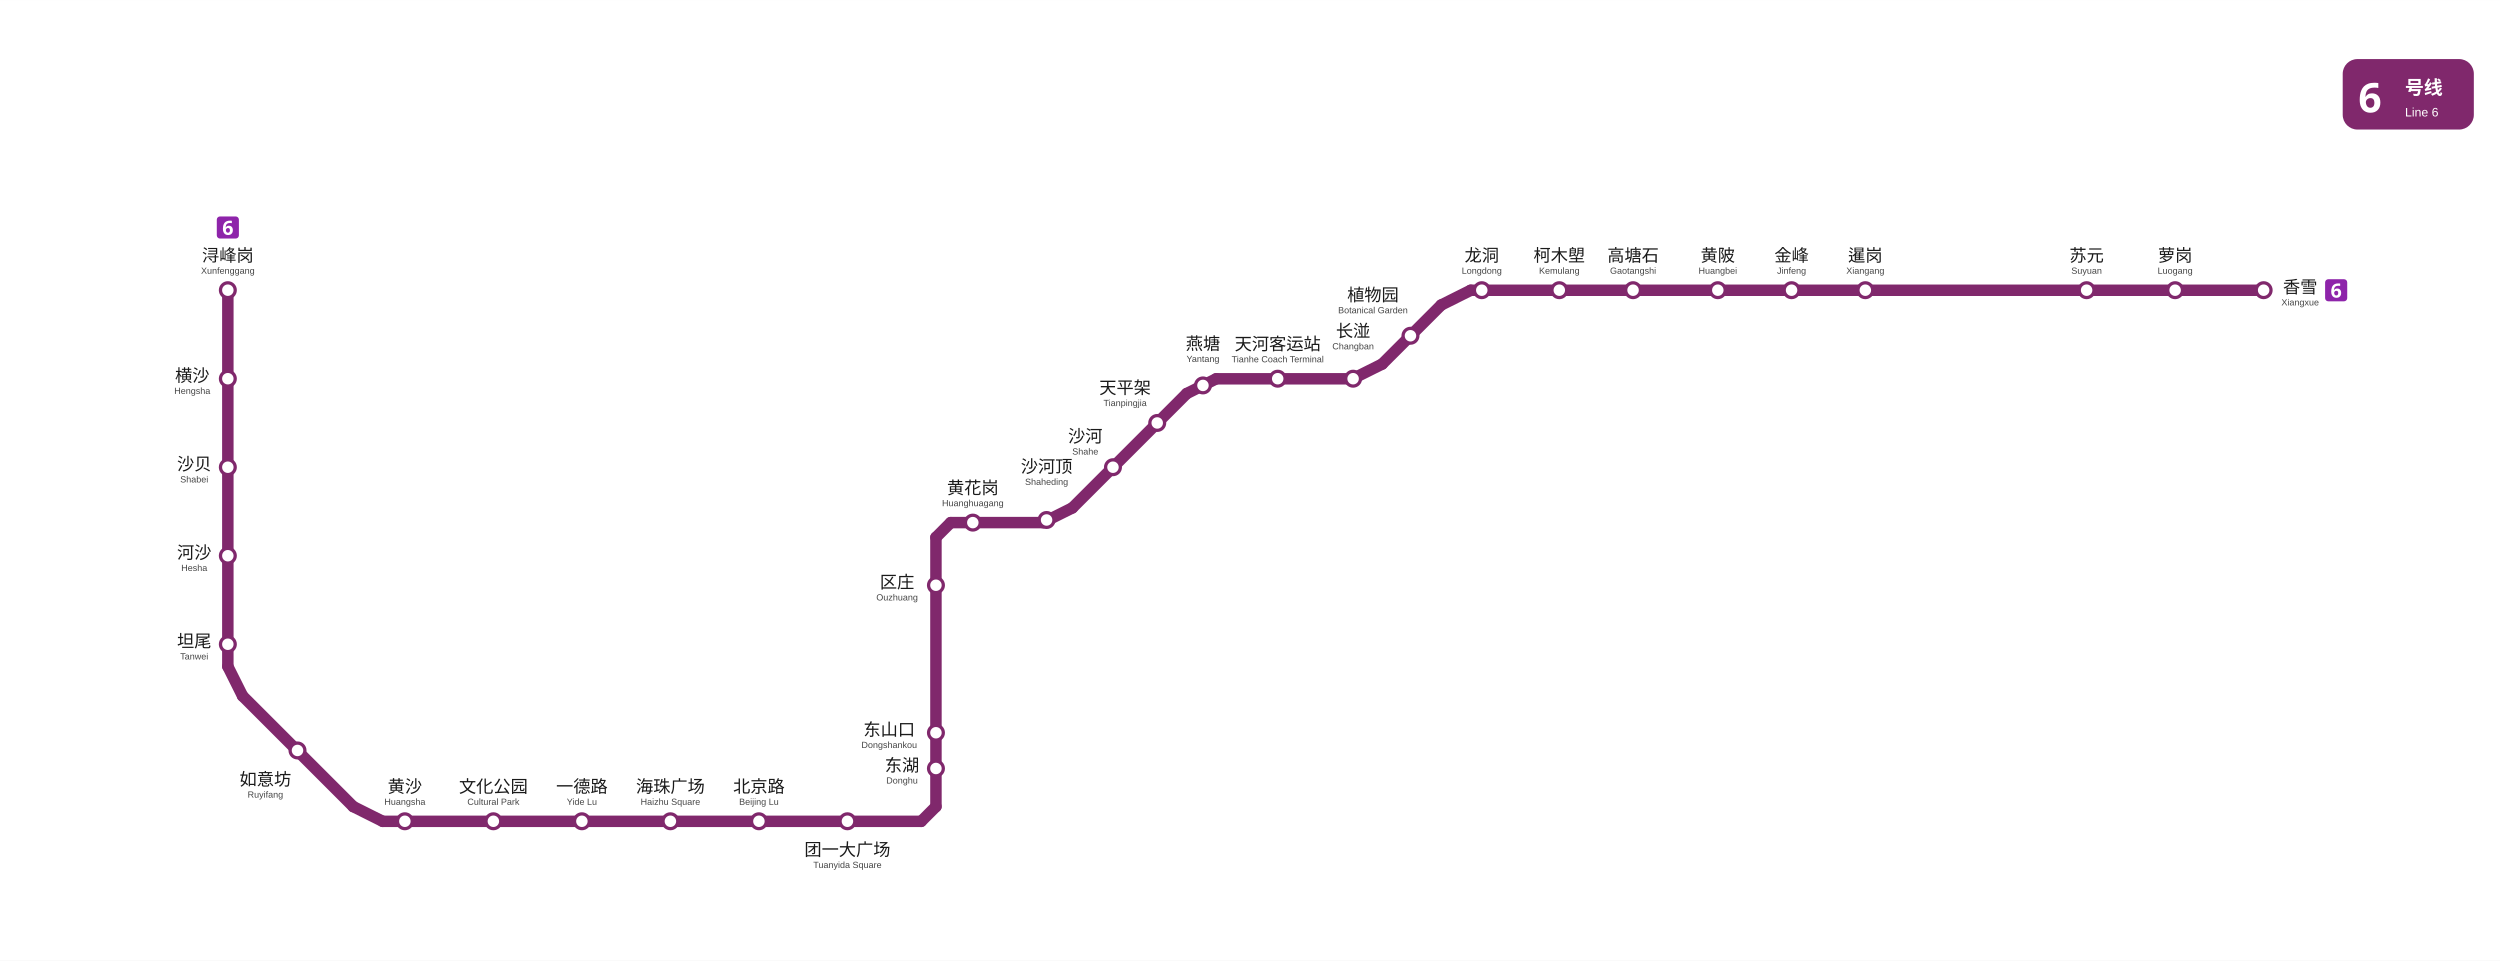
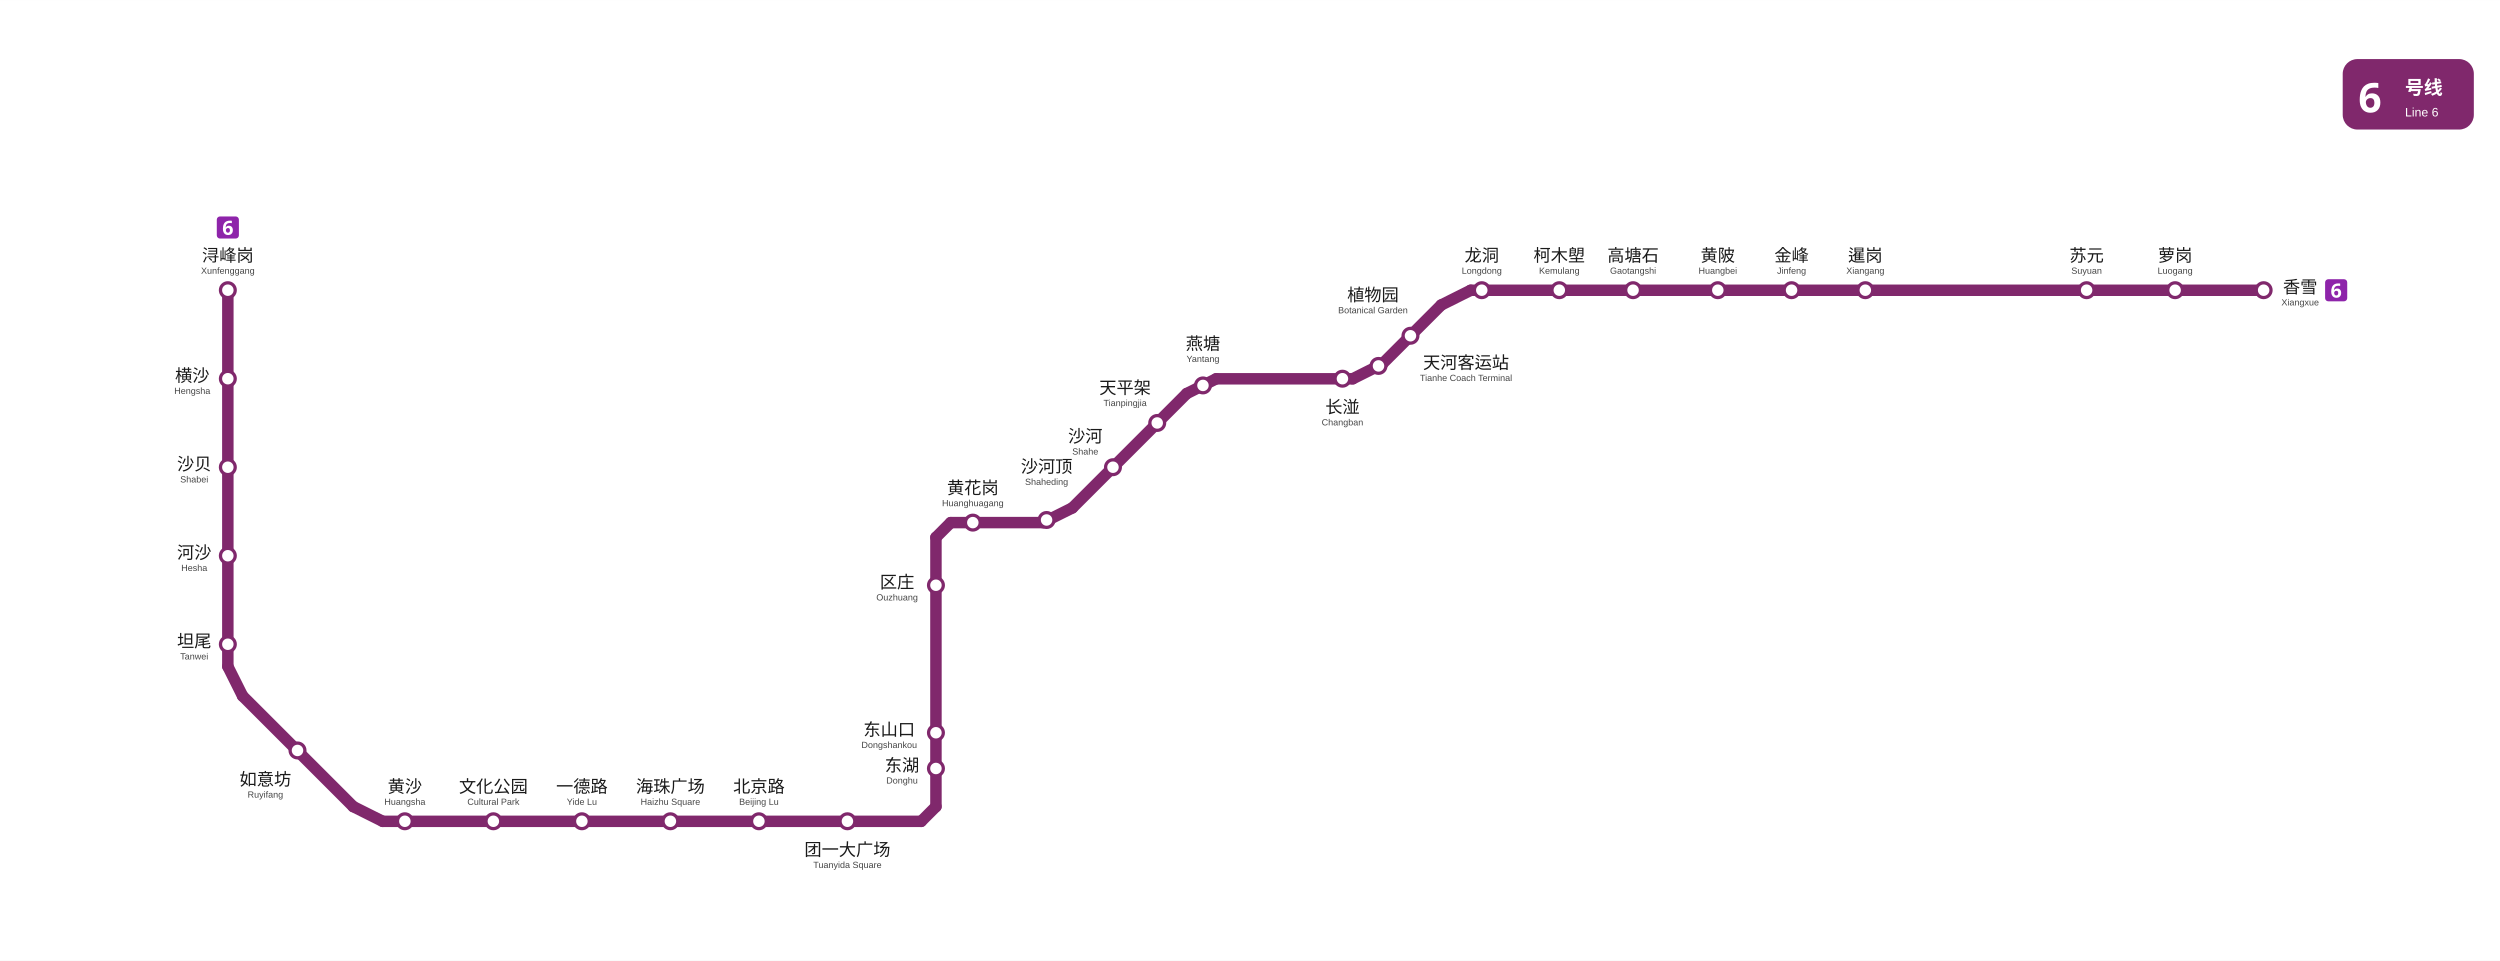
<svg xmlns="http://www.w3.org/2000/svg" viewBox="927.5 563.2 1525.2 586.0" data-pins="一德路,东山口,东湖,北京路,区庄,团一大广场,坦尾,天平架,天河客运站,如意坊,文化公园,暹岗,柯木塱,植物园,横沙,沙河,沙河顶,沙贝,河沙,浔峰岗,海珠广场,燕塘,苏元,萝岗,金峰,长湴,香雪,高塘石,黄沙,黄花岗,黄陂,龙洞" width="1525" height="586">
  <rect x="927.5" y="563.2" width="1525.245" height="586.05" fill="#ffffff" />
  <g id="走廊">
    <line x1="1066.50" y1="740.25" x2="1066.50" y2="969.75" style="fill:none;stroke:#80286c;stroke-width:7;stroke-linecap:round" />
    <line x1="1066.50" y1="969.75" x2="1075.50" y2="987.75" style="fill:none;stroke:#80286c;stroke-width:7;stroke-linecap:round" />
    <line x1="1075.50" y1="987.75" x2="1143.00" y2="1055.25" style="fill:none;stroke:#80286c;stroke-width:7;stroke-linecap:round" />
    <line x1="1143.00" y1="1055.25" x2="1161.00" y2="1064.25" style="fill:none;stroke:#80286c;stroke-width:7;stroke-linecap:round" />
    <line x1="1161.00" y1="1064.25" x2="1489.50" y2="1064.25" style="fill:none;stroke:#80286c;stroke-width:7;stroke-linecap:round" />
    <line x1="1489.50" y1="1064.25" x2="1498.50" y2="1055.25" style="fill:none;stroke:#80286c;stroke-width:7;stroke-linecap:round" />
    <line x1="1498.50" y1="891.00" x2="1498.50" y2="1055.25" style="fill:none;stroke:#80286c;stroke-width:7;stroke-linecap:round" />
    <line x1="1498.50" y1="891.00" x2="1507.50" y2="882.00" style="fill:none;stroke:#80286c;stroke-width:7;stroke-linecap:round" />
    <line x1="1507.50" y1="882.00" x2="1563.75" y2="882.00" style="fill:none;stroke:#80286c;stroke-width:7;stroke-linecap:round" />
    <line x1="1563.75" y1="882.00" x2="1581.75" y2="873.00" style="fill:none;stroke:#80286c;stroke-width:7;stroke-linecap:round" />
    <line x1="1581.75" y1="873.00" x2="1651.50" y2="803.25" style="fill:none;stroke:#80286c;stroke-width:7;stroke-linecap:round" />
    <line x1="1651.50" y1="803.25" x2="1669.50" y2="794.25" style="fill:none;stroke:#80286c;stroke-width:7;stroke-linecap:round" />
    <line x1="1669.50" y1="794.25" x2="1752.75" y2="794.25" style="fill:none;stroke:#80286c;stroke-width:7;stroke-linecap:round" />
    <line x1="1752.75" y1="794.25" x2="1770.75" y2="785.25" style="fill:none;stroke:#80286c;stroke-width:7;stroke-linecap:round" />
    <line x1="1770.75" y1="785.25" x2="1806.75" y2="749.25" style="fill:none;stroke:#80286c;stroke-width:7;stroke-linecap:round" />
    <line x1="1806.75" y1="749.25" x2="1824.75" y2="740.25" style="fill:none;stroke:#80286c;stroke-width:7;stroke-linecap:round" />
    <line x1="1824.75" y1="740.25" x2="2308.50" y2="740.25" style="fill:none;stroke:#80286c;stroke-width:7;stroke-linecap:round" />
  </g>
  <g id="站圆">
    <circle cx="2308.5" cy="740.2" r="4.5" data-nm="香雪" style="fill:#FFFFFF;stroke:#80286c;stroke-width:2" />
    <circle cx="2254.5" cy="740.2" r="4.5" data-nm="萝岗" style="fill:#FFFFFF;stroke:#80286c;stroke-width:2" />
    <circle cx="2200.5" cy="740.2" r="4.5" data-nm="苏元" style="fill:#FFFFFF;stroke:#80286c;stroke-width:2" />
    <circle cx="2065.5" cy="740.2" r="4.5" data-nm="暹岗" style="fill:#FFFFFF;stroke:#80286c;stroke-width:2" />
    <circle cx="2020.5" cy="740.2" r="4.5" data-nm="金峰" style="fill:#FFFFFF;stroke:#80286c;stroke-width:2" />
    <circle cx="1975.5" cy="740.2" r="4.5" data-nm="黄陂" style="fill:#FFFFFF;stroke:#80286c;stroke-width:2" />
    <circle cx="1923.8" cy="740.2" r="4.5" data-nm="高塘石" style="fill:#FFFFFF;stroke:#80286c;stroke-width:2" />
    <circle cx="1878.8" cy="740.2" r="4.5" data-nm="柯木塱" style="fill:#FFFFFF;stroke:#80286c;stroke-width:2" />
    <circle cx="1831.5" cy="740.2" r="4.5" data-nm="龙洞" style="fill:#FFFFFF;stroke:#80286c;stroke-width:2" />
    <circle cx="1788.0" cy="768.0" r="4.5" data-nm="植物园" style="fill:#FFFFFF;stroke:#80286c;stroke-width:2" />
-     <circle cx="1753.0" cy="794.2" r="4.5" data-nm="长湴" style="fill:#FFFFFF;stroke:#80286c;stroke-width:2" />
-     <circle cx="1707.0" cy="794.2" r="4.5" data-nm="天河客运站" style="fill:#FFFFFF;stroke:#80286c;stroke-width:2" />
+     <circle cx="1746.5" cy="794.2" r="4.5" data-nm="长湴" style="fill:#FFFFFF;stroke:#80286c;stroke-width:2" />
+     <circle cx="1768.5" cy="786.4" r="4.5" data-nm="天河客运站" style="fill:#FFFFFF;stroke:#80286c;stroke-width:2" />
    <circle cx="1661.4" cy="798.3" r="4.5" data-nm="燕塘" style="fill:#FFFFFF;stroke:#80286c;stroke-width:2" />
    <circle cx="1633.5" cy="821.2" r="4.5" data-nm="天平架" style="fill:#FFFFFF;stroke:#80286c;stroke-width:2" />
    <circle cx="1606.5" cy="848.2" r="4.5" data-nm="沙河" style="fill:#FFFFFF;stroke:#80286c;stroke-width:2" />
    <circle cx="1566.0" cy="880.4" r="4.5" data-nm="沙河顶" style="fill:#FFFFFF;stroke:#80286c;stroke-width:2" />
    <circle cx="1521.0" cy="882.0" r="4.5" data-nm="黄花岗" style="fill:#FFFFFF;stroke:#80286c;stroke-width:2" />
    <circle cx="1498.5" cy="920.2" r="4.5" data-nm="区庄" style="fill:#FFFFFF;stroke:#80286c;stroke-width:2" />
    <circle cx="1498.5" cy="1010.2" r="4.5" data-nm="东山口" style="fill:#FFFFFF;stroke:#80286c;stroke-width:2" />
    <circle cx="1498.5" cy="1032.0" r="4.5" data-nm="东湖" style="fill:#FFFFFF;stroke:#80286c;stroke-width:2" />
    <circle cx="1444.5" cy="1064.2" r="4.5" data-nm="团一大广场" style="fill:#FFFFFF;stroke:#80286c;stroke-width:2" />
    <circle cx="1390.5" cy="1064.2" r="4.5" data-nm="北京路" style="fill:#FFFFFF;stroke:#80286c;stroke-width:2" />
    <circle cx="1336.5" cy="1064.2" r="4.5" data-nm="海珠广场" style="fill:#FFFFFF;stroke:#80286c;stroke-width:2" />
    <circle cx="1282.5" cy="1064.2" r="4.5" data-nm="一德路" style="fill:#FFFFFF;stroke:#80286c;stroke-width:2" />
    <circle cx="1228.5" cy="1064.2" r="4.5" data-nm="文化公园" style="fill:#FFFFFF;stroke:#80286c;stroke-width:2" />
    <circle cx="1174.5" cy="1064.2" r="4.5" data-nm="黄沙" style="fill:#FFFFFF;stroke:#80286c;stroke-width:2" />
    <circle cx="1109.0" cy="1021.0" r="4.5" data-nm="如意坊" style="fill:#FFFFFF;stroke:#80286c;stroke-width:2" />
    <circle cx="1066.5" cy="956.2" r="4.5" data-nm="坦尾" style="fill:#FFFFFF;stroke:#80286c;stroke-width:2" />
    <circle cx="1066.5" cy="902.2" r="4.5" data-nm="河沙" style="fill:#FFFFFF;stroke:#80286c;stroke-width:2" />
    <circle cx="1066.5" cy="848.2" r="4.5" data-nm="沙贝" style="fill:#FFFFFF;stroke:#80286c;stroke-width:2" />
    <circle cx="1066.5" cy="794.2" r="4.5" data-nm="横沙" style="fill:#FFFFFF;stroke:#80286c;stroke-width:2" />
    <circle cx="1066.5" cy="740.2" r="4.5" data-nm="浔峰岗" style="fill:#FFFFFF;stroke:#80286c;stroke-width:2" />
  </g>
  <g id="线路徽标">
    <g data-badge="header" transform="translate(2356.74 599.2)" data-ink="#FFFFFF" data-box="2356.7,599.2,2436.7,642.2" data-chip="2356.7,599.2,2436.7,642.2">
      <rect x="0" y="0" width="80.0" height="43.0" rx="9.0" fill="#80286c" />
      <text x="9.5" y="32.5" font-family="'Microsoft YaHei', sans-serif" font-size="25" font-weight="bold" fill="#FFFFFF">6</text>
      <text x="38.0" y="21.5" font-family="'Microsoft YaHei', sans-serif" font-size="11.5" font-weight="600" fill="#FFFFFF">号线</text>
      <text x="38.0" y="35.0" font-family="Arial, sans-serif" font-size="7.5" fill="#FFFFFF">Line 6</text>
    </g>
    <g data-badge="chip" transform="translate(2346 733.505)" data-box="2346.0,733.5,2359.5,747.0">
      <path d="M11.54 13.49h-9.59c-1.07 0 -1.95 -0.88 -1.95 -1.95v-9.59c0 -1.07 0.88 -1.95 1.95 -1.95h9.59c1.07 0 1.95 0.88 1.95 1.95v9.59C13.49 12.61 12.61 13.49 11.54 13.49z" fill="#8E24AA" />
      <path d="M3.73 7.6c0 -0.49 0.04 -0.97 0.11 -1.46c0.07 -0.48 0.2 -0.94 0.38 -1.37c0.18 -0.43 0.43 -0.81 0.76 -1.14c0.32 -0.33 0.74 -0.59 1.24 -0.78c0.5 -0.19 1.11 -0.28 1.82 -0.28c0.17 0 0.36 0.01 0.59 0.02c0.22 0.01 0.41 0.03 0.56 0.07v1.45c-0.15 -0.03 -0.32 -0.06 -0.5 -0.08c-0.18 -0.02 -0.36 -0.04 -0.53 -0.04c-0.71 0 -1.26 0.11 -1.65 0.34c-0.39 0.22 -0.66 0.54 -0.82 0.94c-0.16 0.4 -0.25 0.87 -0.28 1.4h0.07c0.16 -0.28 0.39 -0.52 0.69 -0.71c0.3 -0.19 0.69 -0.29 1.17 -0.29c0.75 0 1.35 0.24 1.79 0.71c0.44 0.47 0.66 1.14 0.66 2c0 0.93 -0.26 1.66 -0.79 2.18c-0.52 0.53 -1.23 0.79 -2.13 0.79c-0.58 0 -1.11 -0.13 -1.58 -0.4c-0.47 -0.27 -0.85 -0.68 -1.13 -1.24C3.87 9.17 3.73 8.46 3.73 7.6zM6.82 9.91c0.35 0 0.64 -0.12 0.86 -0.37s0.34 -0.62 0.34 -1.13c0 -0.42 -0.1 -0.74 -0.29 -0.98c-0.19 -0.24 -0.48 -0.36 -0.88 -0.36c-0.27 0 -0.51 0.06 -0.7 0.18c-0.2 0.12 -0.35 0.27 -0.46 0.45c-0.11 0.18 -0.17 0.37 -0.17 0.56c0 0.26 0.05 0.52 0.14 0.78c0.1 0.26 0.24 0.47 0.44 0.63C6.31 9.83 6.54 9.91 6.82 9.91z" fill="#FFFFFF" />
    </g>
    <g data-badge="chip" transform="translate(1059.76 695.21)" data-box="1059.8,695.2,1073.2,708.7">
      <path d="M11.54 13.49h-9.59c-1.07 0 -1.95 -0.88 -1.95 -1.95v-9.59c0 -1.07 0.88 -1.95 1.95 -1.95h9.59c1.07 0 1.95 0.88 1.95 1.95v9.59C13.49 12.61 12.61 13.49 11.54 13.49z" fill="#8E24AA" />
      <path d="M3.73 7.6c0 -0.49 0.04 -0.97 0.11 -1.46c0.07 -0.48 0.2 -0.94 0.38 -1.37c0.18 -0.43 0.43 -0.81 0.76 -1.14c0.32 -0.33 0.74 -0.59 1.24 -0.78c0.5 -0.19 1.11 -0.28 1.82 -0.28c0.17 0 0.36 0.01 0.59 0.02c0.22 0.01 0.41 0.03 0.56 0.07v1.45c-0.15 -0.03 -0.32 -0.06 -0.5 -0.08c-0.18 -0.02 -0.36 -0.04 -0.53 -0.04c-0.71 0 -1.26 0.11 -1.65 0.34c-0.39 0.22 -0.66 0.54 -0.82 0.94c-0.16 0.4 -0.25 0.87 -0.28 1.4h0.07c0.16 -0.28 0.39 -0.52 0.69 -0.71c0.3 -0.19 0.69 -0.29 1.17 -0.29c0.75 0 1.35 0.24 1.79 0.71c0.44 0.47 0.66 1.14 0.66 2c0 0.93 -0.26 1.66 -0.79 2.18c-0.52 0.53 -1.23 0.79 -2.13 0.79c-0.58 0 -1.11 -0.13 -1.58 -0.4c-0.47 -0.27 -0.85 -0.68 -1.13 -1.24C3.87 9.17 3.73 8.46 3.73 7.6zM6.82 9.91c0.35 0 0.64 -0.12 0.86 -0.37s0.34 -0.62 0.34 -1.13c0 -0.42 -0.1 -0.74 -0.29 -0.98c-0.19 -0.24 -0.48 -0.36 -0.88 -0.36c-0.27 0 -0.51 0.06 -0.7 0.18c-0.2 0.12 -0.35 0.27 -0.46 0.45c-0.11 0.18 -0.17 0.37 -0.17 0.56c0 0.26 0.05 0.52 0.14 0.78c0.1 0.26 0.24 0.47 0.44 0.63C6.31 9.83 6.54 9.91 6.82 9.91z" fill="#FFFFFF" />
    </g>
  </g>
  <g id="站名标注" font-family="'Microsoft YaHei', 'PingFang SC', sans-serif">
    <text x="2330.8" y="742.0" text-anchor="middle" font-size="10.5" font-weight="500" fill="#1a1a1a">香雪</text>
    <text x="2330.8" y="749.5" text-anchor="middle" font-size="5.5" font-family="Arial, sans-serif" fill="#444444">Xiangxue</text>
    <text x="2254.5" y="722.7" text-anchor="middle" font-size="10.5" font-weight="500" fill="#1a1a1a">萝岗</text>
    <text x="2254.5" y="730.2" text-anchor="middle" font-size="5.5" font-family="Arial, sans-serif" fill="#444444">Luogang</text>
    <text x="2200.5" y="722.7" text-anchor="middle" font-size="10.5" font-weight="500" fill="#1a1a1a">苏元</text>
    <text x="2200.5" y="730.2" text-anchor="middle" font-size="5.5" font-family="Arial, sans-serif" fill="#444444">Suyuan</text>
    <text x="2065.5" y="722.7" text-anchor="middle" font-size="10.5" font-weight="500" fill="#1a1a1a">暹岗</text>
    <text x="2065.5" y="730.2" text-anchor="middle" font-size="5.5" font-family="Arial, sans-serif" fill="#444444">Xiangang</text>
    <text x="2020.5" y="722.7" text-anchor="middle" font-size="10.5" font-weight="500" fill="#1a1a1a">金峰</text>
    <text x="2020.5" y="730.2" text-anchor="middle" font-size="5.5" font-family="Arial, sans-serif" fill="#444444">Jinfeng</text>
    <text x="1975.5" y="722.7" text-anchor="middle" font-size="10.5" font-weight="500" fill="#1a1a1a">黄陂</text>
    <text x="1975.5" y="730.2" text-anchor="middle" font-size="5.5" font-family="Arial, sans-serif" fill="#444444">Huangbei</text>
    <text x="1923.8" y="722.7" text-anchor="middle" font-size="10.5" font-weight="500" fill="#1a1a1a">高塘石</text>
    <text x="1923.8" y="730.2" text-anchor="middle" font-size="5.5" font-family="Arial, sans-serif" fill="#444444">Gaotangshi</text>
    <text x="1878.8" y="722.7" text-anchor="middle" font-size="10.5" font-weight="500" fill="#1a1a1a">柯木塱</text>
    <text x="1878.8" y="730.2" text-anchor="middle" font-size="5.5" font-family="Arial, sans-serif" fill="#444444">Kemulang</text>
    <text x="1831.5" y="722.7" text-anchor="middle" font-size="10.5" font-weight="500" fill="#1a1a1a">龙洞</text>
    <text x="1831.5" y="730.2" text-anchor="middle" font-size="5.5" font-family="Arial, sans-serif" fill="#444444">Longdong</text>
-     <text x="1707.0" y="776.7" text-anchor="middle" font-size="10.5" font-weight="500" fill="#1a1a1a">天河客运站</text>
-     <text x="1707.0" y="784.2" text-anchor="middle" font-size="5.5" font-family="Arial, sans-serif" fill="#444444">Tianhe Coach Terminal</text>
+     <text x="1746.5" y="815.2" text-anchor="middle" font-size="10.5" font-weight="500" fill="#1a1a1a">长湴</text>
+     <text x="1746.5" y="822.7" text-anchor="middle" font-size="5.5" font-family="Arial, sans-serif" fill="#444444">Changban</text>
    <text x="1613.9" y="803.4" text-anchor="middle" font-size="10.5" font-weight="500" fill="#1a1a1a">天平架</text>
    <text x="1613.9" y="810.9" text-anchor="middle" font-size="5.5" font-family="Arial, sans-serif" fill="#444444">Tianpingjia</text>
    <text x="1589.6" y="833.0" text-anchor="middle" font-size="10.5" font-weight="500" fill="#1a1a1a">沙河</text>
    <text x="1589.6" y="840.5" text-anchor="middle" font-size="5.5" font-family="Arial, sans-serif" fill="#444444">Shahe</text>
    <text x="1474.8" y="922.0" text-anchor="middle" font-size="10.5" font-weight="500" fill="#1a1a1a">区庄</text>
    <text x="1474.8" y="929.5" text-anchor="middle" font-size="5.5" font-family="Arial, sans-serif" fill="#444444">Ouzhuang</text>
    <text x="1470.0" y="1012.0" text-anchor="middle" font-size="10.5" font-weight="500" fill="#1a1a1a">东山口</text>
    <text x="1470.0" y="1019.5" text-anchor="middle" font-size="5.5" font-family="Arial, sans-serif" fill="#444444">Dongshankou</text>
    <text x="1477.8" y="1033.8" text-anchor="middle" font-size="10.5" font-weight="500" fill="#1a1a1a">东湖</text>
    <text x="1477.8" y="1041.2" text-anchor="middle" font-size="5.5" font-family="Arial, sans-serif" fill="#444444">Donghu</text>
    <text x="1444.5" y="1085.2" text-anchor="middle" font-size="10.5" font-weight="500" fill="#1a1a1a">团一大广场</text>
    <text x="1444.5" y="1092.7" text-anchor="middle" font-size="5.5" font-family="Arial, sans-serif" fill="#444444">Tuanyida Square</text>
    <text x="1390.5" y="1046.7" text-anchor="middle" font-size="10.5" font-weight="500" fill="#1a1a1a">北京路</text>
    <text x="1390.5" y="1054.2" text-anchor="middle" font-size="5.5" font-family="Arial, sans-serif" fill="#444444">Beijing Lu</text>
    <text x="1336.5" y="1046.7" text-anchor="middle" font-size="10.5" font-weight="500" fill="#1a1a1a">海珠广场</text>
    <text x="1336.5" y="1054.2" text-anchor="middle" font-size="5.5" font-family="Arial, sans-serif" fill="#444444">Haizhu Square</text>
    <text x="1282.5" y="1046.7" text-anchor="middle" font-size="10.5" font-weight="500" fill="#1a1a1a">一德路</text>
    <text x="1282.5" y="1054.2" text-anchor="middle" font-size="5.5" font-family="Arial, sans-serif" fill="#444444">Yide Lu</text>
    <text x="1228.5" y="1046.7" text-anchor="middle" font-size="10.5" font-weight="500" fill="#1a1a1a">文化公园</text>
    <text x="1228.5" y="1054.2" text-anchor="middle" font-size="5.5" font-family="Arial, sans-serif" fill="#444444">Cultural Park</text>
    <text x="1174.5" y="1046.7" text-anchor="middle" font-size="10.5" font-weight="500" fill="#1a1a1a">黄沙</text>
    <text x="1174.5" y="1054.2" text-anchor="middle" font-size="5.5" font-family="Arial, sans-serif" fill="#444444">Huangsha</text>
    <text x="1089.4" y="1042.3" text-anchor="middle" font-size="10.5" font-weight="500" fill="#1a1a1a">如意坊</text>
    <text x="1089.4" y="1049.8" text-anchor="middle" font-size="5.5" font-family="Arial, sans-serif" fill="#444444">Ruyifang</text>
    <text x="1046.0" y="958.0" text-anchor="middle" font-size="10.5" font-weight="500" fill="#1a1a1a">坦尾</text>
    <text x="1046.0" y="965.5" text-anchor="middle" font-size="5.5" font-family="Arial, sans-serif" fill="#444444">Tanwei</text>
    <text x="1046.0" y="904.0" text-anchor="middle" font-size="10.5" font-weight="500" fill="#1a1a1a">河沙</text>
    <text x="1046.0" y="911.5" text-anchor="middle" font-size="5.5" font-family="Arial, sans-serif" fill="#444444">Hesha</text>
    <text x="1046.0" y="850.0" text-anchor="middle" font-size="10.5" font-weight="500" fill="#1a1a1a">沙贝</text>
    <text x="1046.0" y="857.5" text-anchor="middle" font-size="5.5" font-family="Arial, sans-serif" fill="#444444">Shabei</text>
    <text x="1044.8" y="796.0" text-anchor="middle" font-size="10.5" font-weight="500" fill="#1a1a1a">横沙</text>
    <text x="1044.8" y="803.5" text-anchor="middle" font-size="5.5" font-family="Arial, sans-serif" fill="#444444">Hengsha</text>
    <text x="1066.5" y="722.7" text-anchor="middle" font-size="10.5" font-weight="500" fill="#1a1a1a">浔峰岗</text>
    <text x="1066.5" y="730.2" text-anchor="middle" font-size="5.5" font-family="Arial, sans-serif" fill="#444444">Xunfenggang</text>
    <text x="1765.1" y="746.8" text-anchor="middle" font-size="10.5" font-weight="500" fill="#1a1a1a">植物园</text>
    <text x="1765.1" y="754.3" text-anchor="middle" font-size="5.5" font-family="Arial, sans-serif" fill="#444444">Botanical Garden</text>
-     <text x="1753.0" y="768.8" text-anchor="middle" font-size="10.5" font-weight="500" fill="#1a1a1a">长湴</text>
-     <text x="1753.0" y="776.3" text-anchor="middle" font-size="5.5" font-family="Arial, sans-serif" fill="#444444">Changban</text>
+     <text x="1821.9" y="788.1" text-anchor="middle" font-size="10.5" font-weight="500" fill="#1a1a1a">天河客运站</text>
+     <text x="1821.9" y="795.6" text-anchor="middle" font-size="5.5" font-family="Arial, sans-serif" fill="#444444">Tianhe Coach Terminal</text>
    <text x="1661.4" y="776.5" text-anchor="middle" font-size="10.5" font-weight="500" fill="#1a1a1a">燕塘</text>
    <text x="1661.4" y="784.0" text-anchor="middle" font-size="5.5" font-family="Arial, sans-serif" fill="#444444">Yantang</text>
    <text x="1566.0" y="851.5" text-anchor="middle" font-size="10.5" font-weight="500" fill="#1a1a1a">沙河顶</text>
    <text x="1566.0" y="859.0" text-anchor="middle" font-size="5.5" font-family="Arial, sans-serif" fill="#444444">Shaheding</text>
    <text x="1521.0" y="864.5" text-anchor="middle" font-size="10.5" font-weight="500" fill="#1a1a1a">黄花岗</text>
    <text x="1521.0" y="872.0" text-anchor="middle" font-size="5.5" font-family="Arial, sans-serif" fill="#444444">Huanghuagang</text>
  </g>
</svg>
